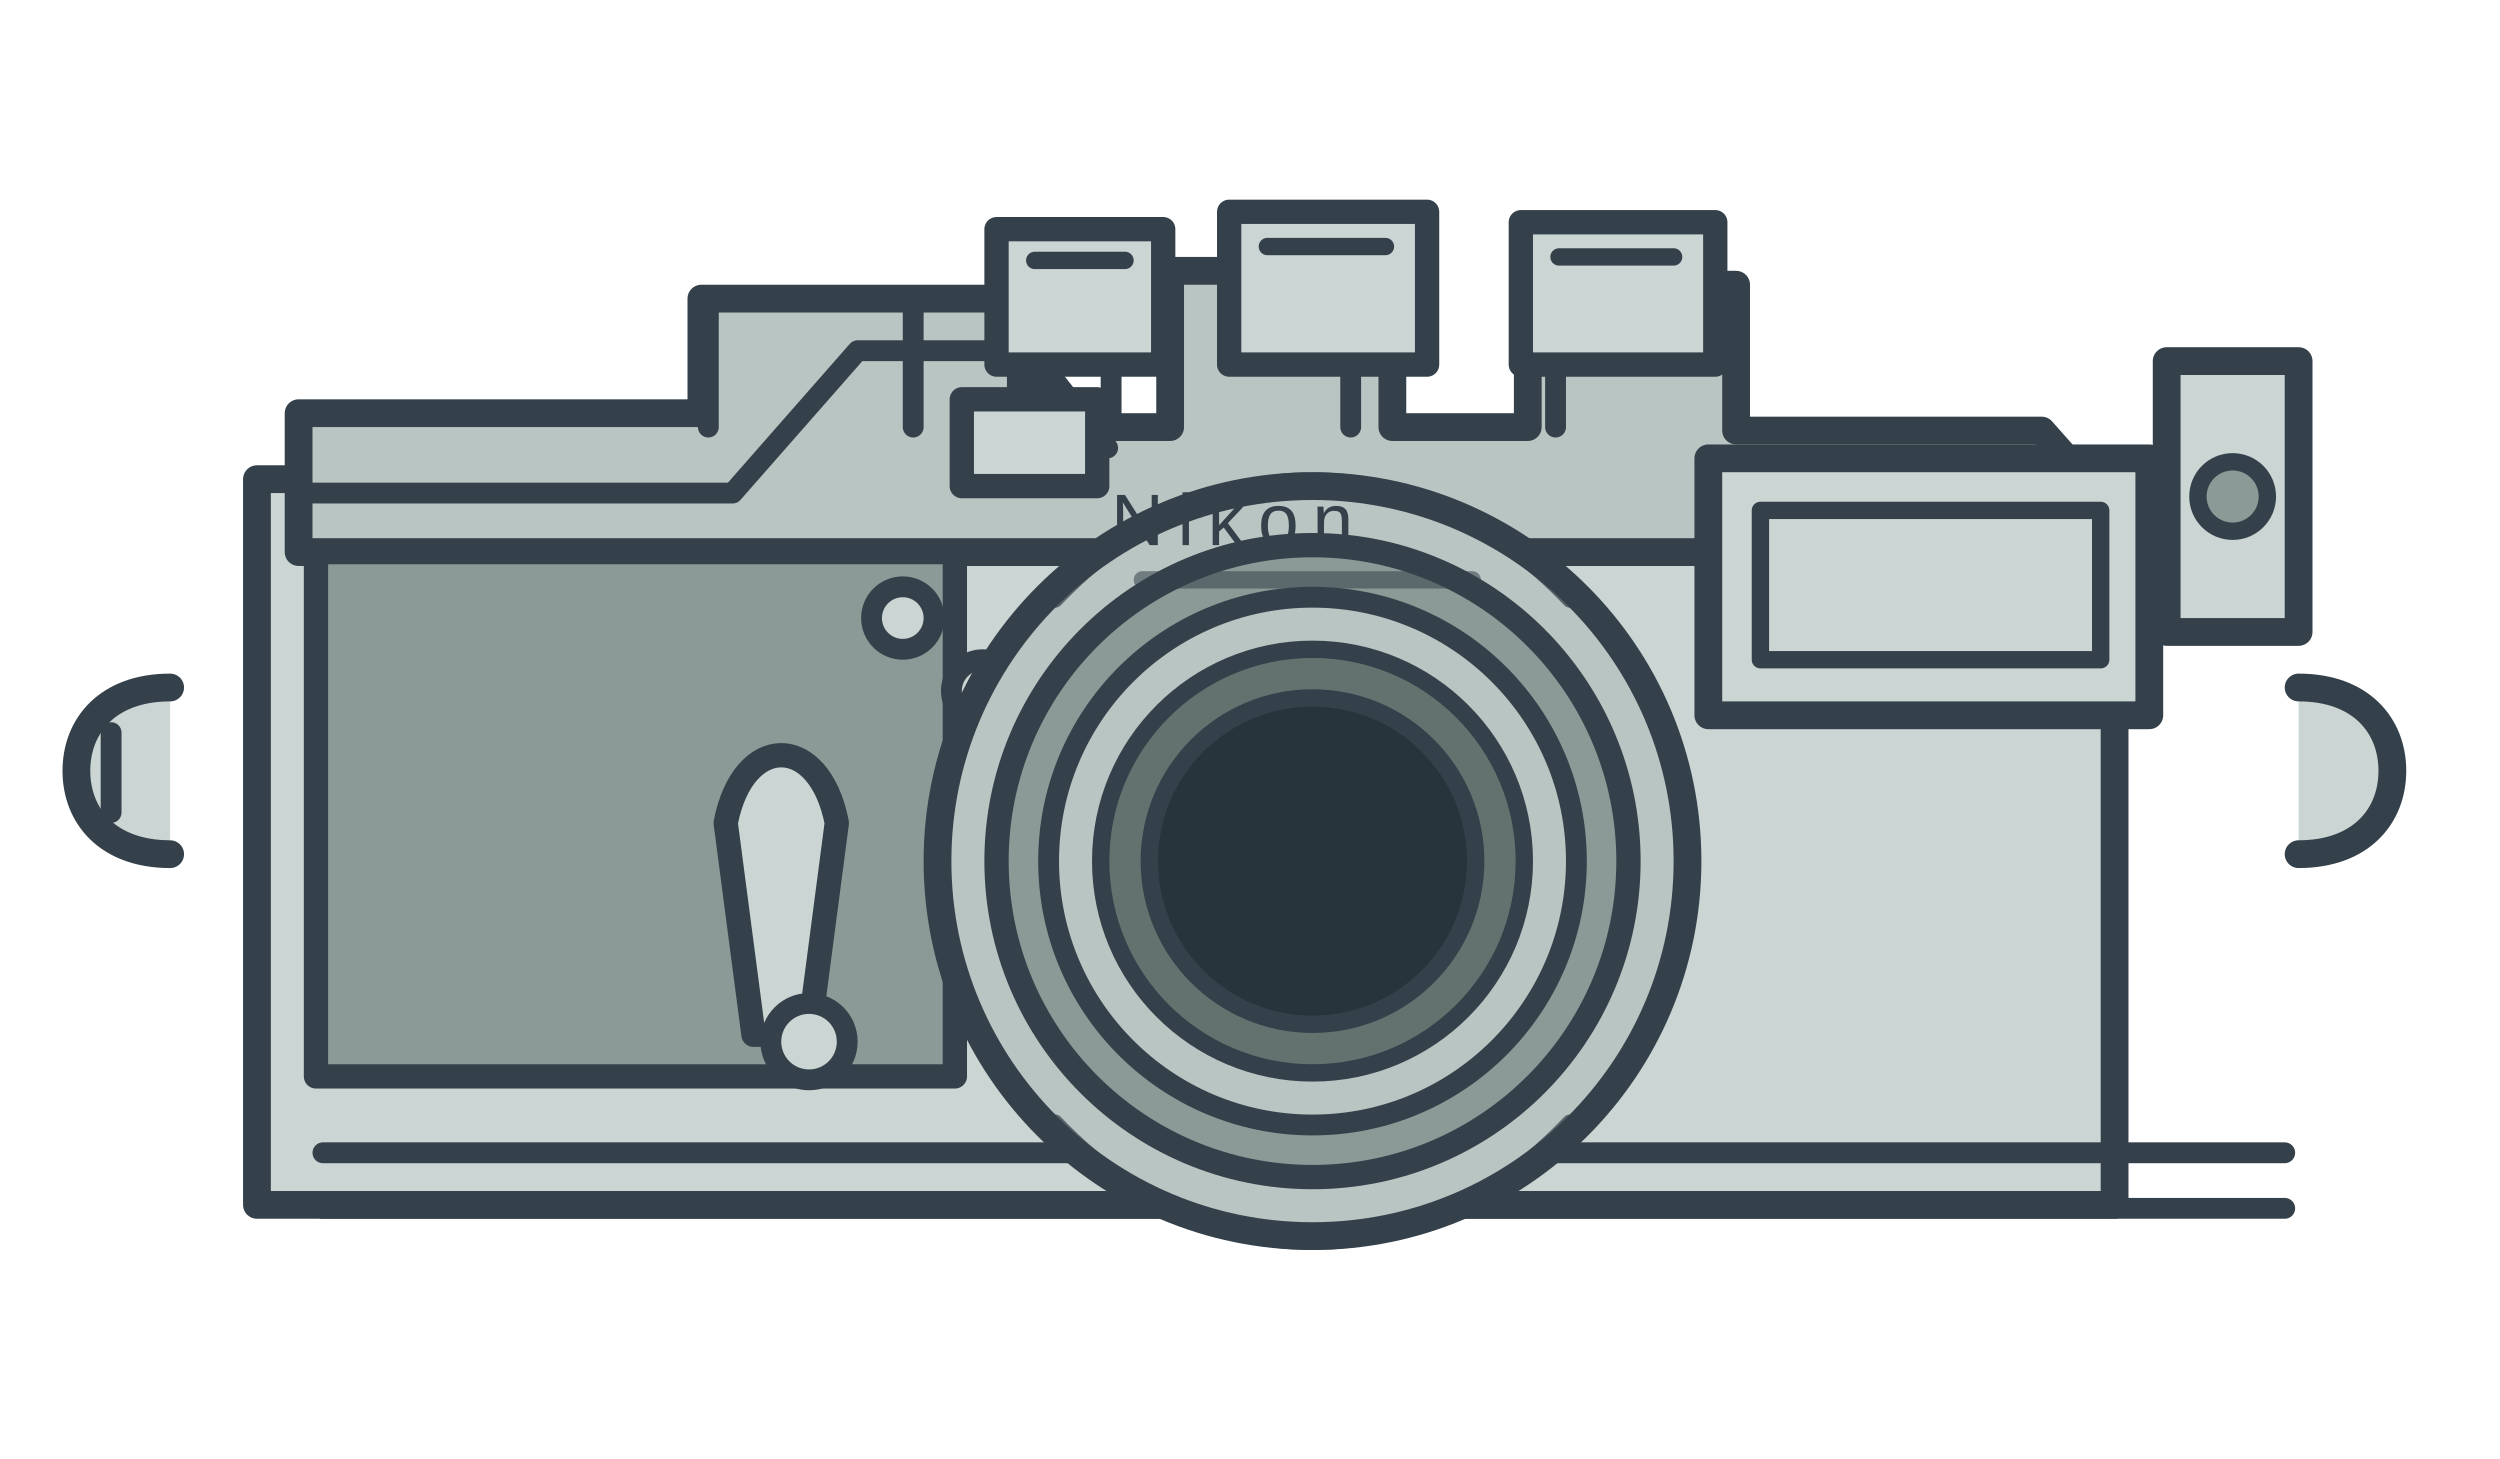
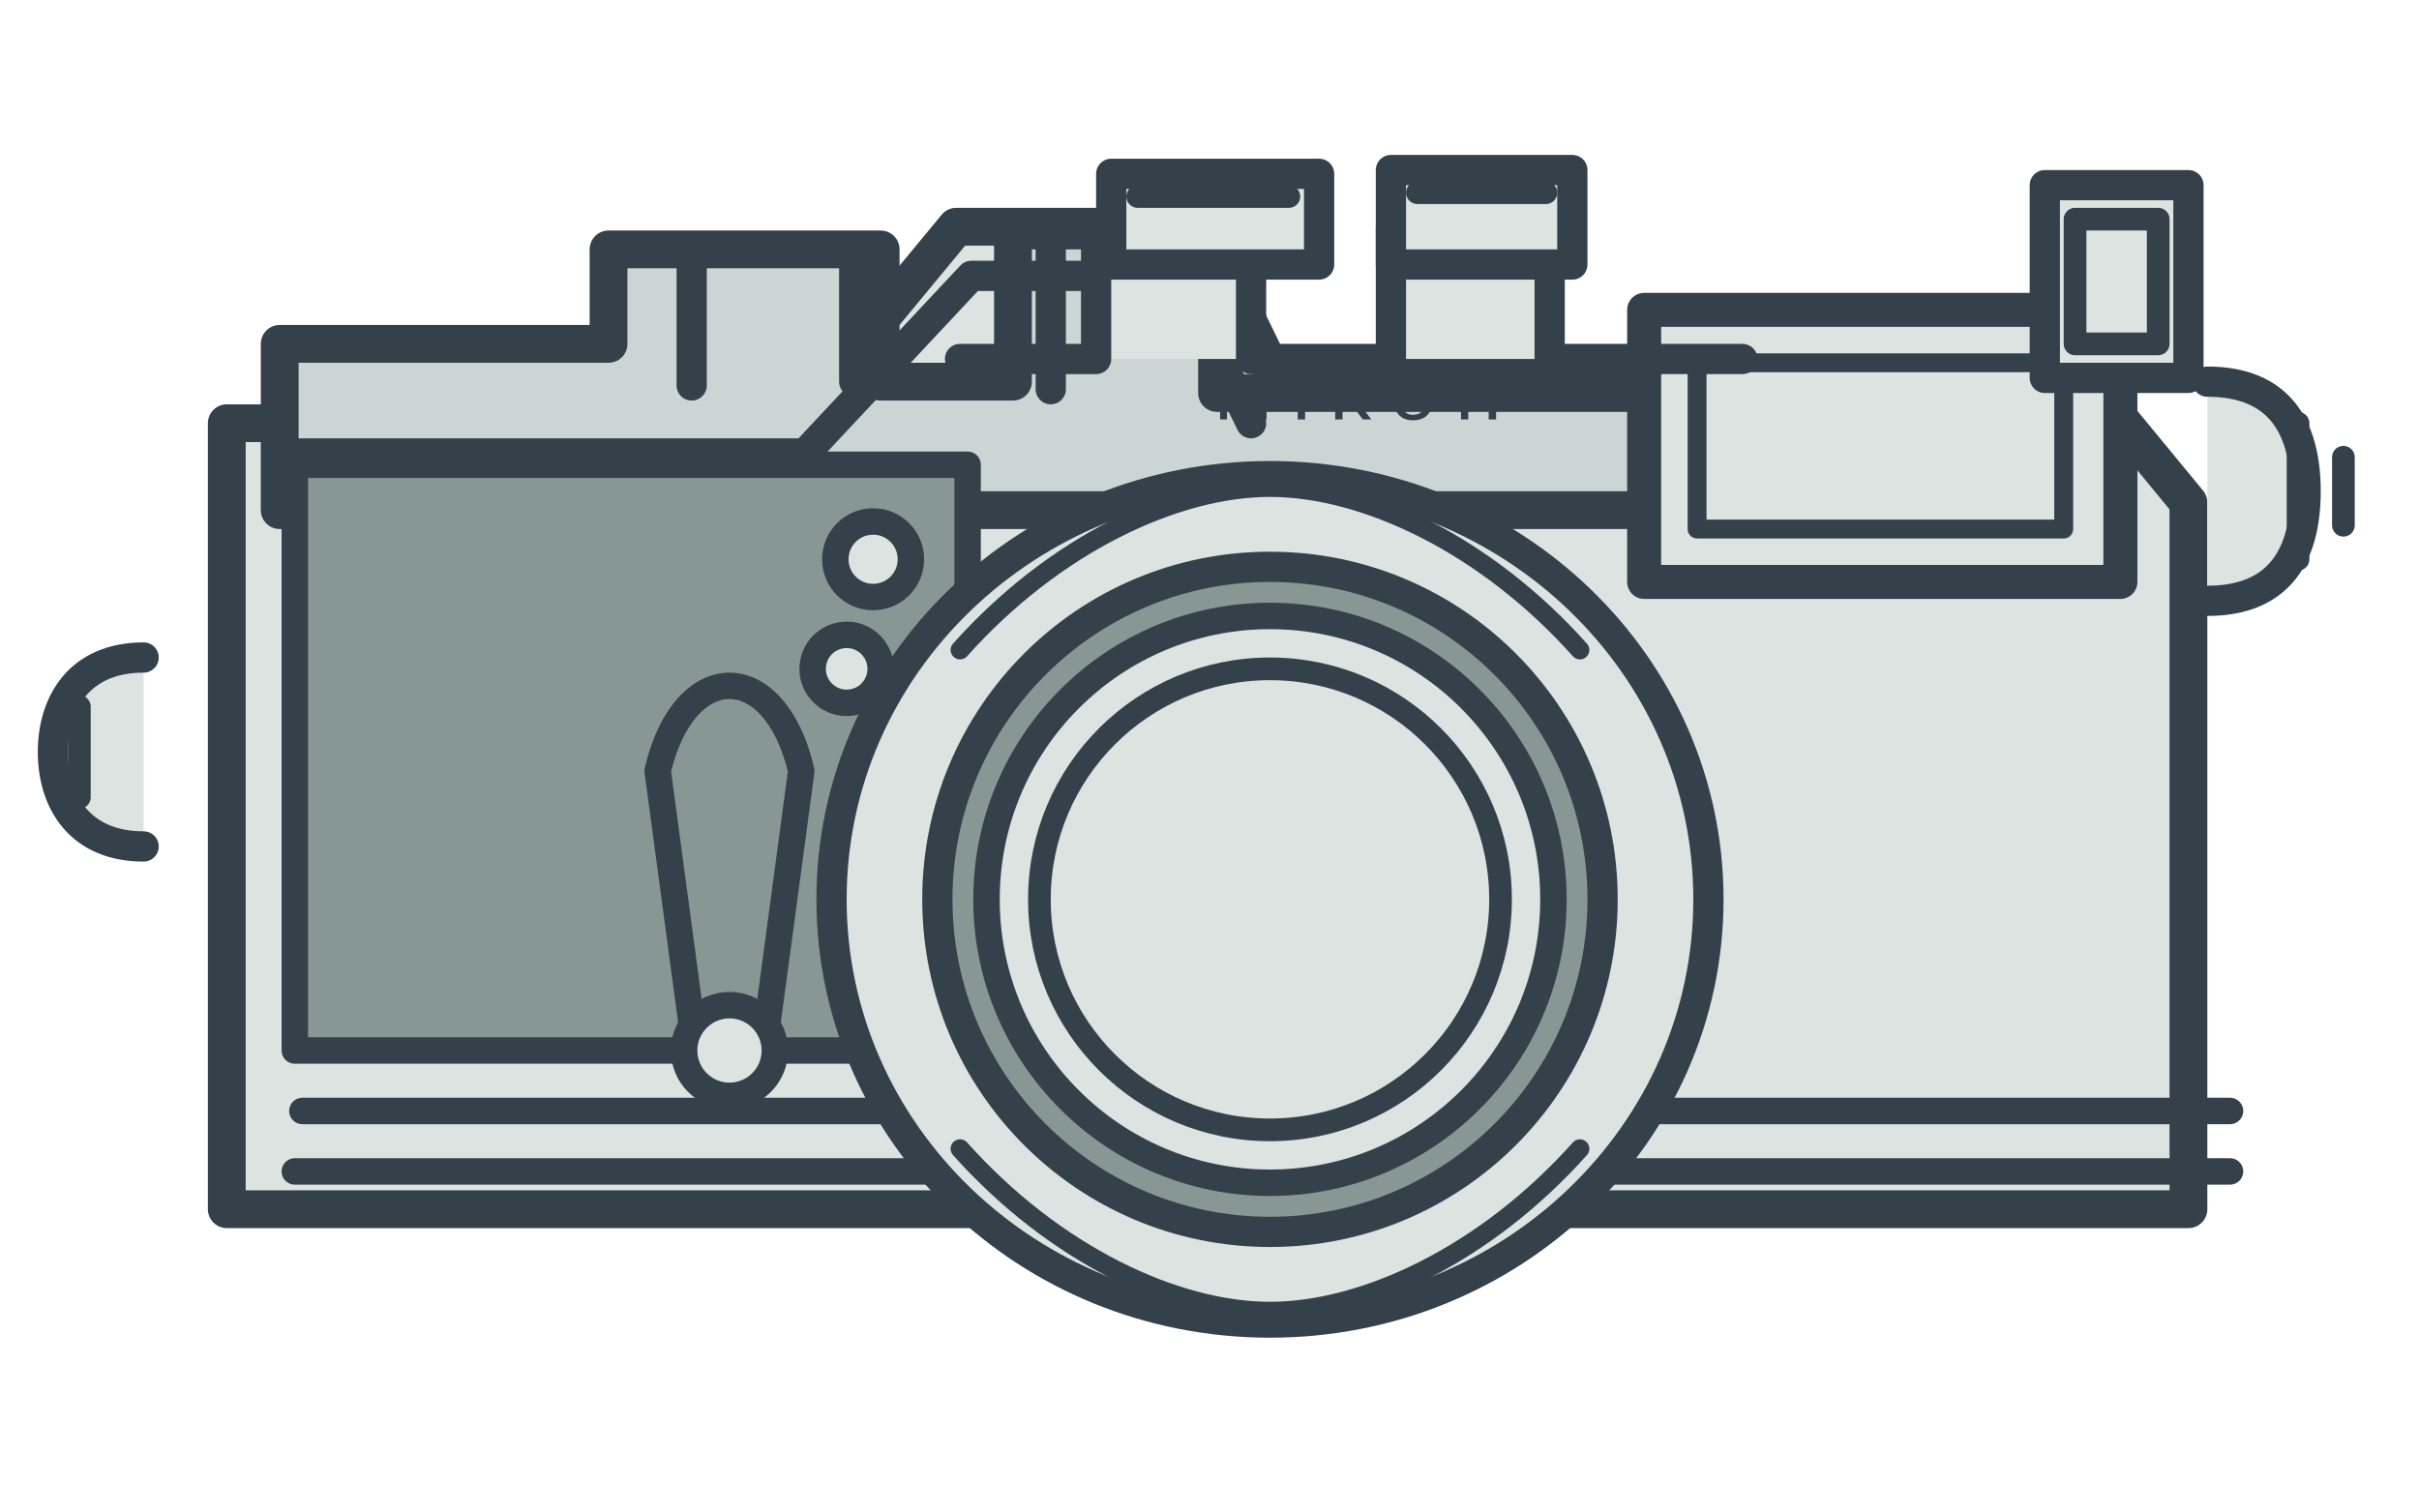
- <svg xmlns="http://www.w3.org/2000/svg" viewBox="0 0 720 420" role="img" aria-label="Nikon S3 rangefinder camera">
-   <g stroke="#34414b" stroke-linecap="round" stroke-linejoin="round">
-     <path fill="#cbd5d3" stroke-width="8" d="M74 138h124l35-39h58l21 26h255l42 38v184H74z" />
-     <path fill="#b8c5c2" stroke-width="8" d="M86 119h116V86h92v37h43V78h64v45h39V82h60v42h88l31 35H86z" />
-     <path fill="none" stroke-width="6" d="M86 142h125l36-41h50l22 28M204 87v36M263 87v36M320 80v43M389 84v39M448 84v39" />
-     <path fill="#cbd5d3" stroke-width="8" d="M492 132h127v74H492z" />
-     <path fill="none" stroke-width="5" d="M507 147h98v43h-98z" />
-     <path fill="#cbd5d3" stroke-width="8" d="M624 104h38v78h-38z" />
-     <circle fill="#8a9a96" stroke-width="5" cx="643" cy="143" r="10" />
-     <path fill="#cbd5d3" stroke-width="8" d="M49 198c-18 0-27 11-27 24s9 24 27 24" />
-     <path fill="none" stroke-width="6" d="M32 211v23" />
-     <path fill="#cbd5d3" stroke-width="8" d="M662 198c18 0 27 11 27 24s-9 24-27 24" />
-     <path fill="#8a9a96" stroke-width="7" d="M91 159h184v151H91z" />
-     <path fill="none" stroke-width="6" d="M93 332h565M93 348h565" />
-     <path fill="#cbd5d3" stroke-width="7" d="M209 237c5-26 27-26 32 0l-8 61h-16z" />
-     <circle fill="#cbd5d3" stroke-width="6" cx="233" cy="300" r="11" />
-     <circle fill="#cbd5d3" stroke-width="6" cx="260" cy="178" r="9" />
-     <circle fill="#cbd5d3" stroke-width="6" cx="283" cy="199" r="9" />
-     <circle fill="#b8c5c2" stroke-width="8" cx="378" cy="248" r="108" />
-     <circle fill="#8a9a96" stroke-width="7" cx="378" cy="248" r="91" />
-     <circle fill="#b8c5c2" stroke-width="6" cx="378" cy="248" r="76" />
-     <circle fill="#62736f" stroke-width="5" cx="378" cy="248" r="61" />
-     <circle fill="#26343b" stroke-width="5" cx="378" cy="248" r="47" />
-     <path fill="none" stroke-width="4" opacity=".72" d="M304 173c22-23 47-35 74-35s52 12 74 35M304 323c22 23 47 35 74 35s52-12 74-35" />
-     <path fill="#cbd5d3" stroke-width="7" d="M287 66h48v39h-48zM354 61h57v44h-57zM438 64h56v41h-56z" />
-     <path fill="none" stroke-width="5" d="M298 75h26M365 71h34M449 74h33" />
-     <path fill="#cbd5d3" stroke-width="7" d="M277 115h39v25h-39z" />
-     <text x="320" y="157" fill="#34414b" stroke="none" font-family="Arial, Helvetica, sans-serif" font-size="21" letter-spacing="4">Nikon</text>
-     <path fill="none" stroke-width="5" d="M329 167h95" opacity=".55" />
+ <svg xmlns="http://www.w3.org/2000/svg" viewBox="0 0 640 400" role="img" aria-label="Nikon S3 rangefinder camera">
+   <g fill="none" stroke="#34414b" stroke-linecap="round" stroke-linejoin="round">
+     <path fill="#dce3e1" stroke-width="10" d="M60 112h150l43-52h65l19 39h214l28 34v187H60z" />
+     <path fill="#cbd5d4" stroke-width="10" d="M74 91h87V66h72v35h35V61h54v43h185l25 31H74z" />
+     <path stroke-width="8" d="M74 120h139l44-47h55l19 39M94 91h64M183 67v35M226 66v35M278 63v40" />
+     <path fill="#dce3e1" stroke-width="9" d="M435 82h126v72H435z" />
+     <path stroke-width="5" d="M449 96h97v44h-97z" />
+     <path fill="#dce3e1" stroke-width="8" d="M584 101c19 0 26 12 26 29s-7 29-26 29" />
+     <path stroke-width="6" d="M608 112v36M620 121v18" />
+     <path fill="#dce3e1" stroke-width="8" d="M38 174c-17 0-24 12-24 25s7 25 24 25" />
+     <path stroke-width="6" d="M21 187v24" />
+     <path fill="#879894" stroke-width="7" d="M78 123h178v155H78z" />
+     <path stroke-width="7" d="M80 294h510M78 310h512" />
+     <path fill="#dce3e1" stroke-width="8" d="M336 126c64 0 116 50 116 112s-52 112-116 112-116-50-116-112 52-112 116-112z" />
+     <circle fill="#879894" stroke-width="8" cx="336" cy="238" r="88" />
+     <circle fill="#dce3e1" stroke-width="7" cx="336" cy="238" r="75" />
+     <circle stroke-width="6" cx="336" cy="238" r="61" />
+     <path stroke-width="5" d="M254 172c25-28 57-43 82-43s57 15 82 43M254 304c25 28 57 43 82 43s57-15 82-43" />
+     <path fill="#dce3e1" stroke-width="8" d="M254 95h36v-33h41v33h37v-35h42v35h51" />
+     <circle fill="#dce3e1" stroke-width="7" cx="231" cy="148" r="10" />
+     <circle fill="#dce3e1" stroke-width="7" cx="224" cy="177" r="9" />
+     <path fill="#dce3e1" stroke-width="8" d="M294 46h55v24h-55zM368 45h48v25h-48z" />
+     <path stroke-width="6" d="M301 52h40M375 51h34" />
+     <path fill="#dce3e1" stroke-width="8" d="M541 49h38v51h-38z" />
+     <path stroke-width="6" d="M549 58h22v33h-22z" />
+     <text x="321" y="111" fill="#34414b" stroke="none" font-family="Arial, Helvetica, sans-serif" font-size="22" letter-spacing="5">Nikon</text>
+     <path fill="#879894" stroke-width="7" d="M174 204c7-30 31-30 38 0l-9 67h-20z" />
+     <circle fill="#dce3e1" stroke-width="7" cx="193" cy="278" r="12" />
  </g>
</svg>
